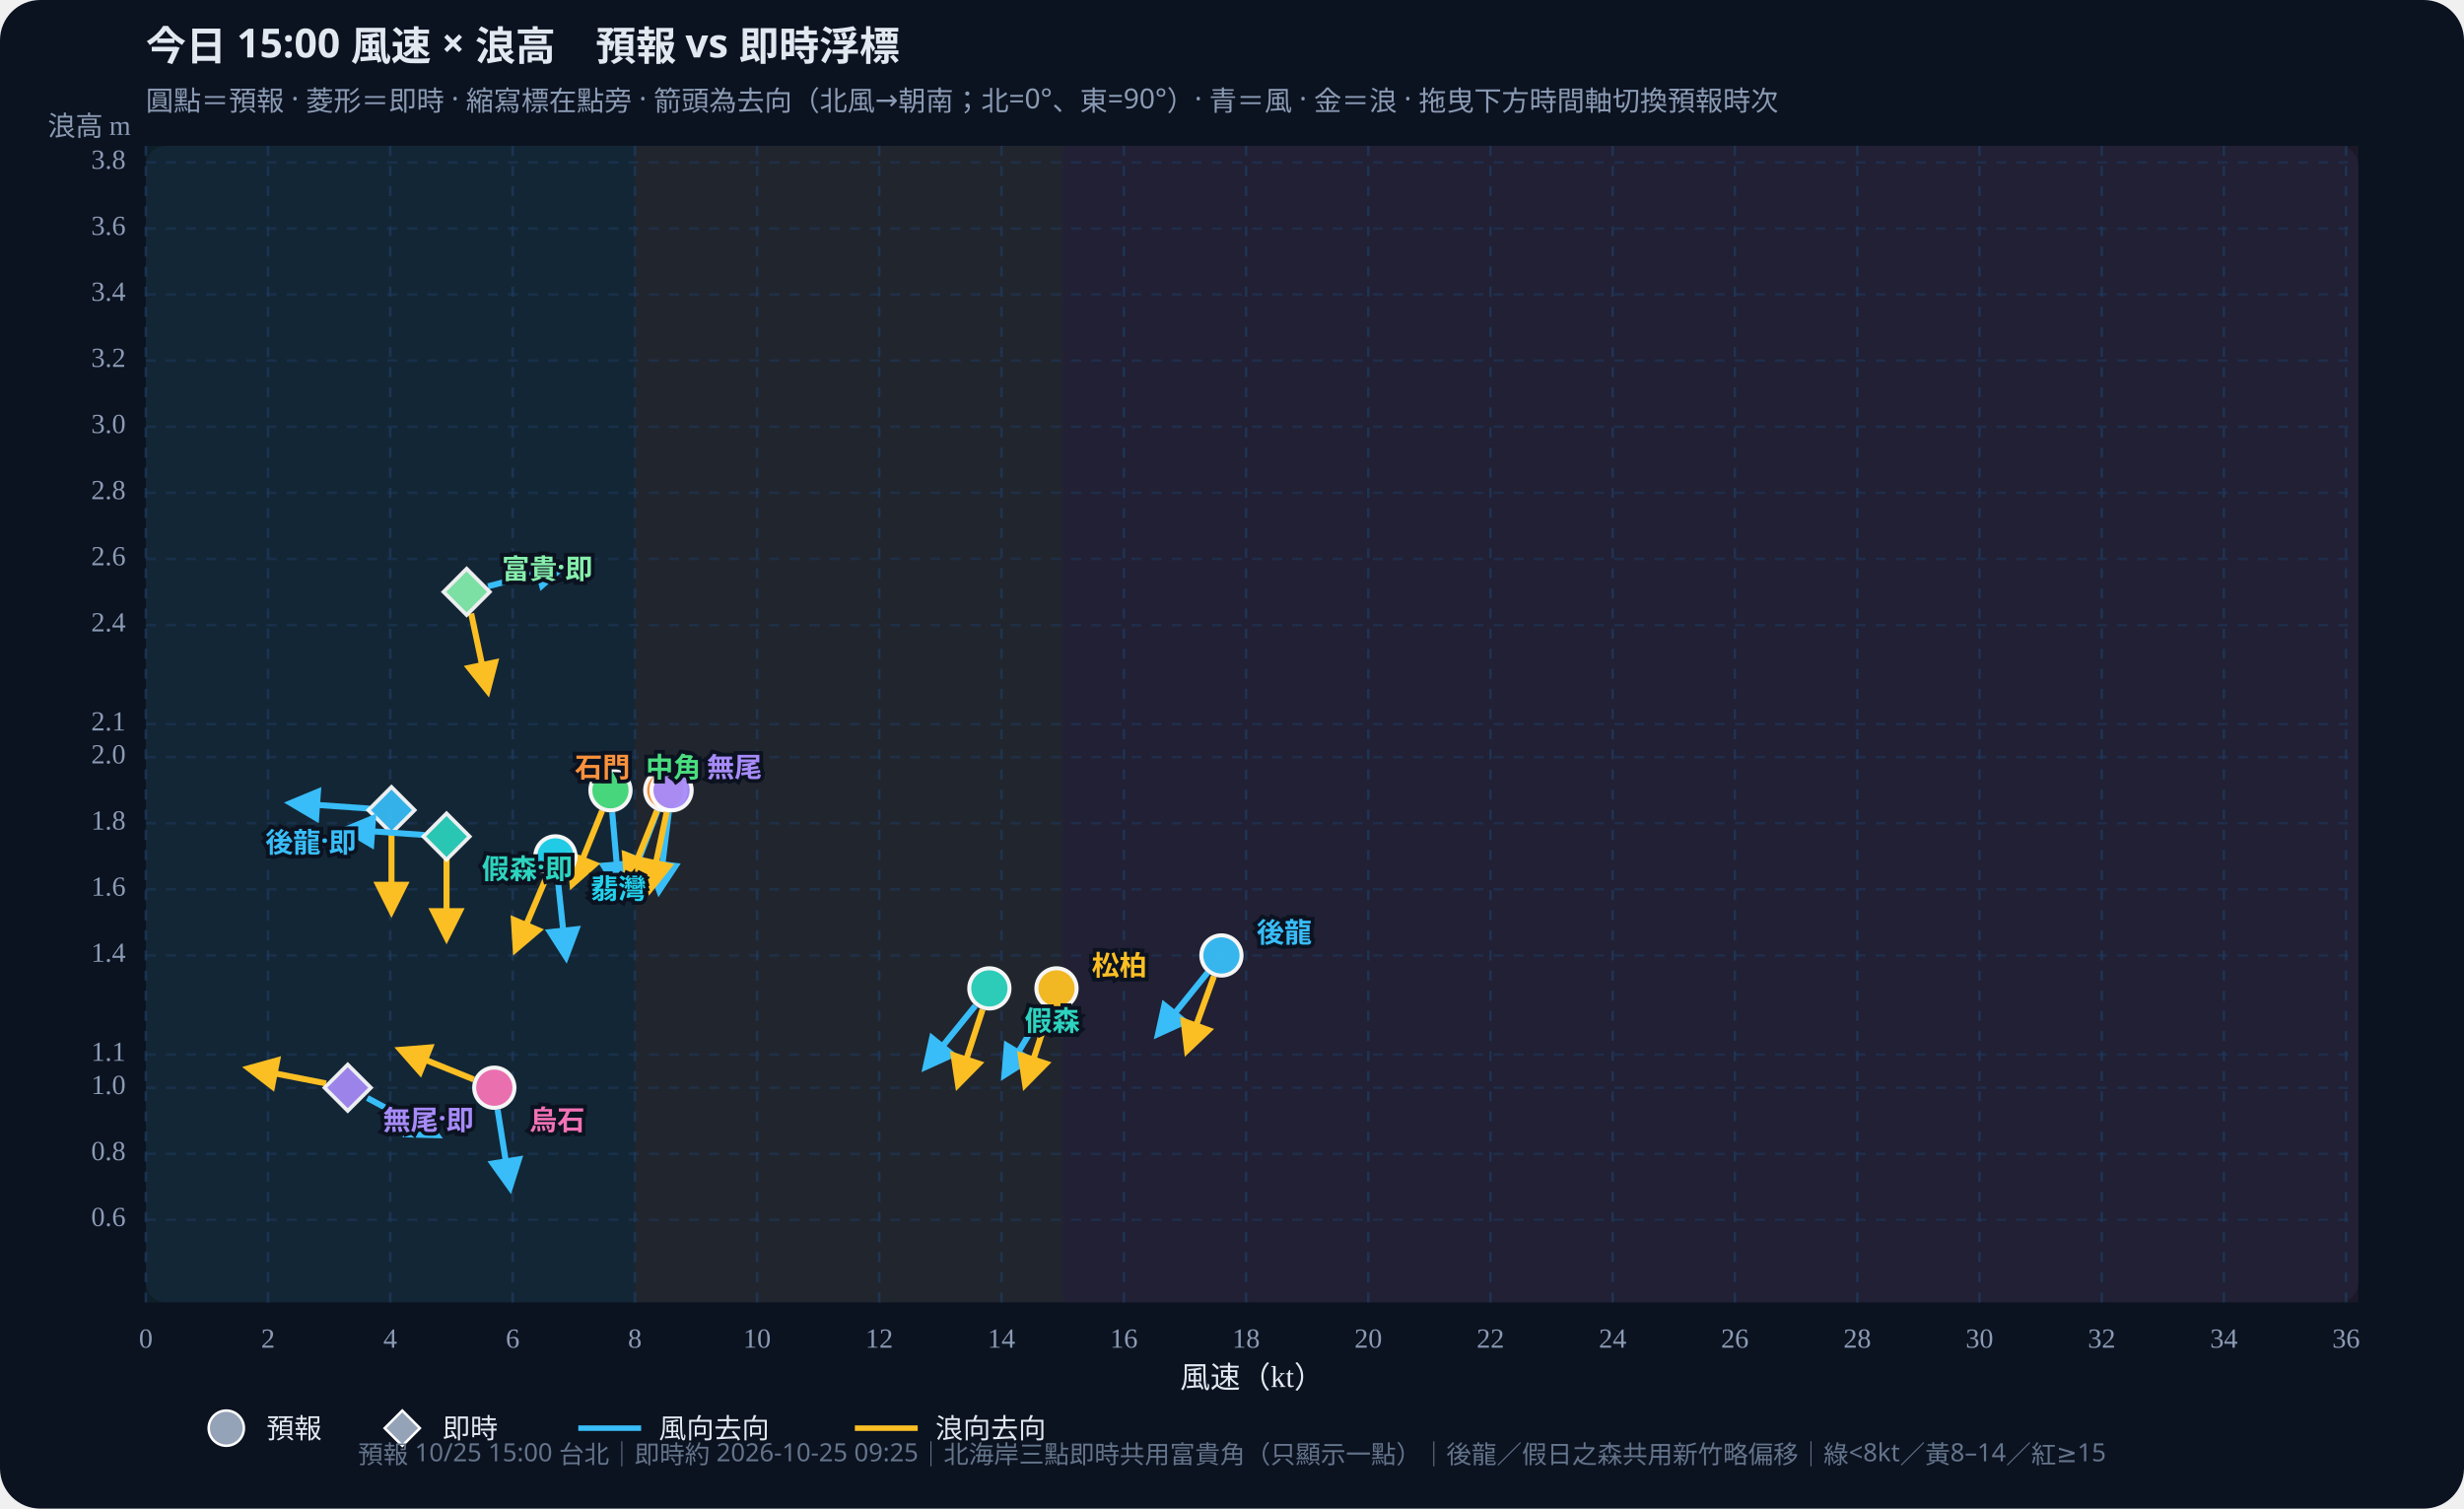
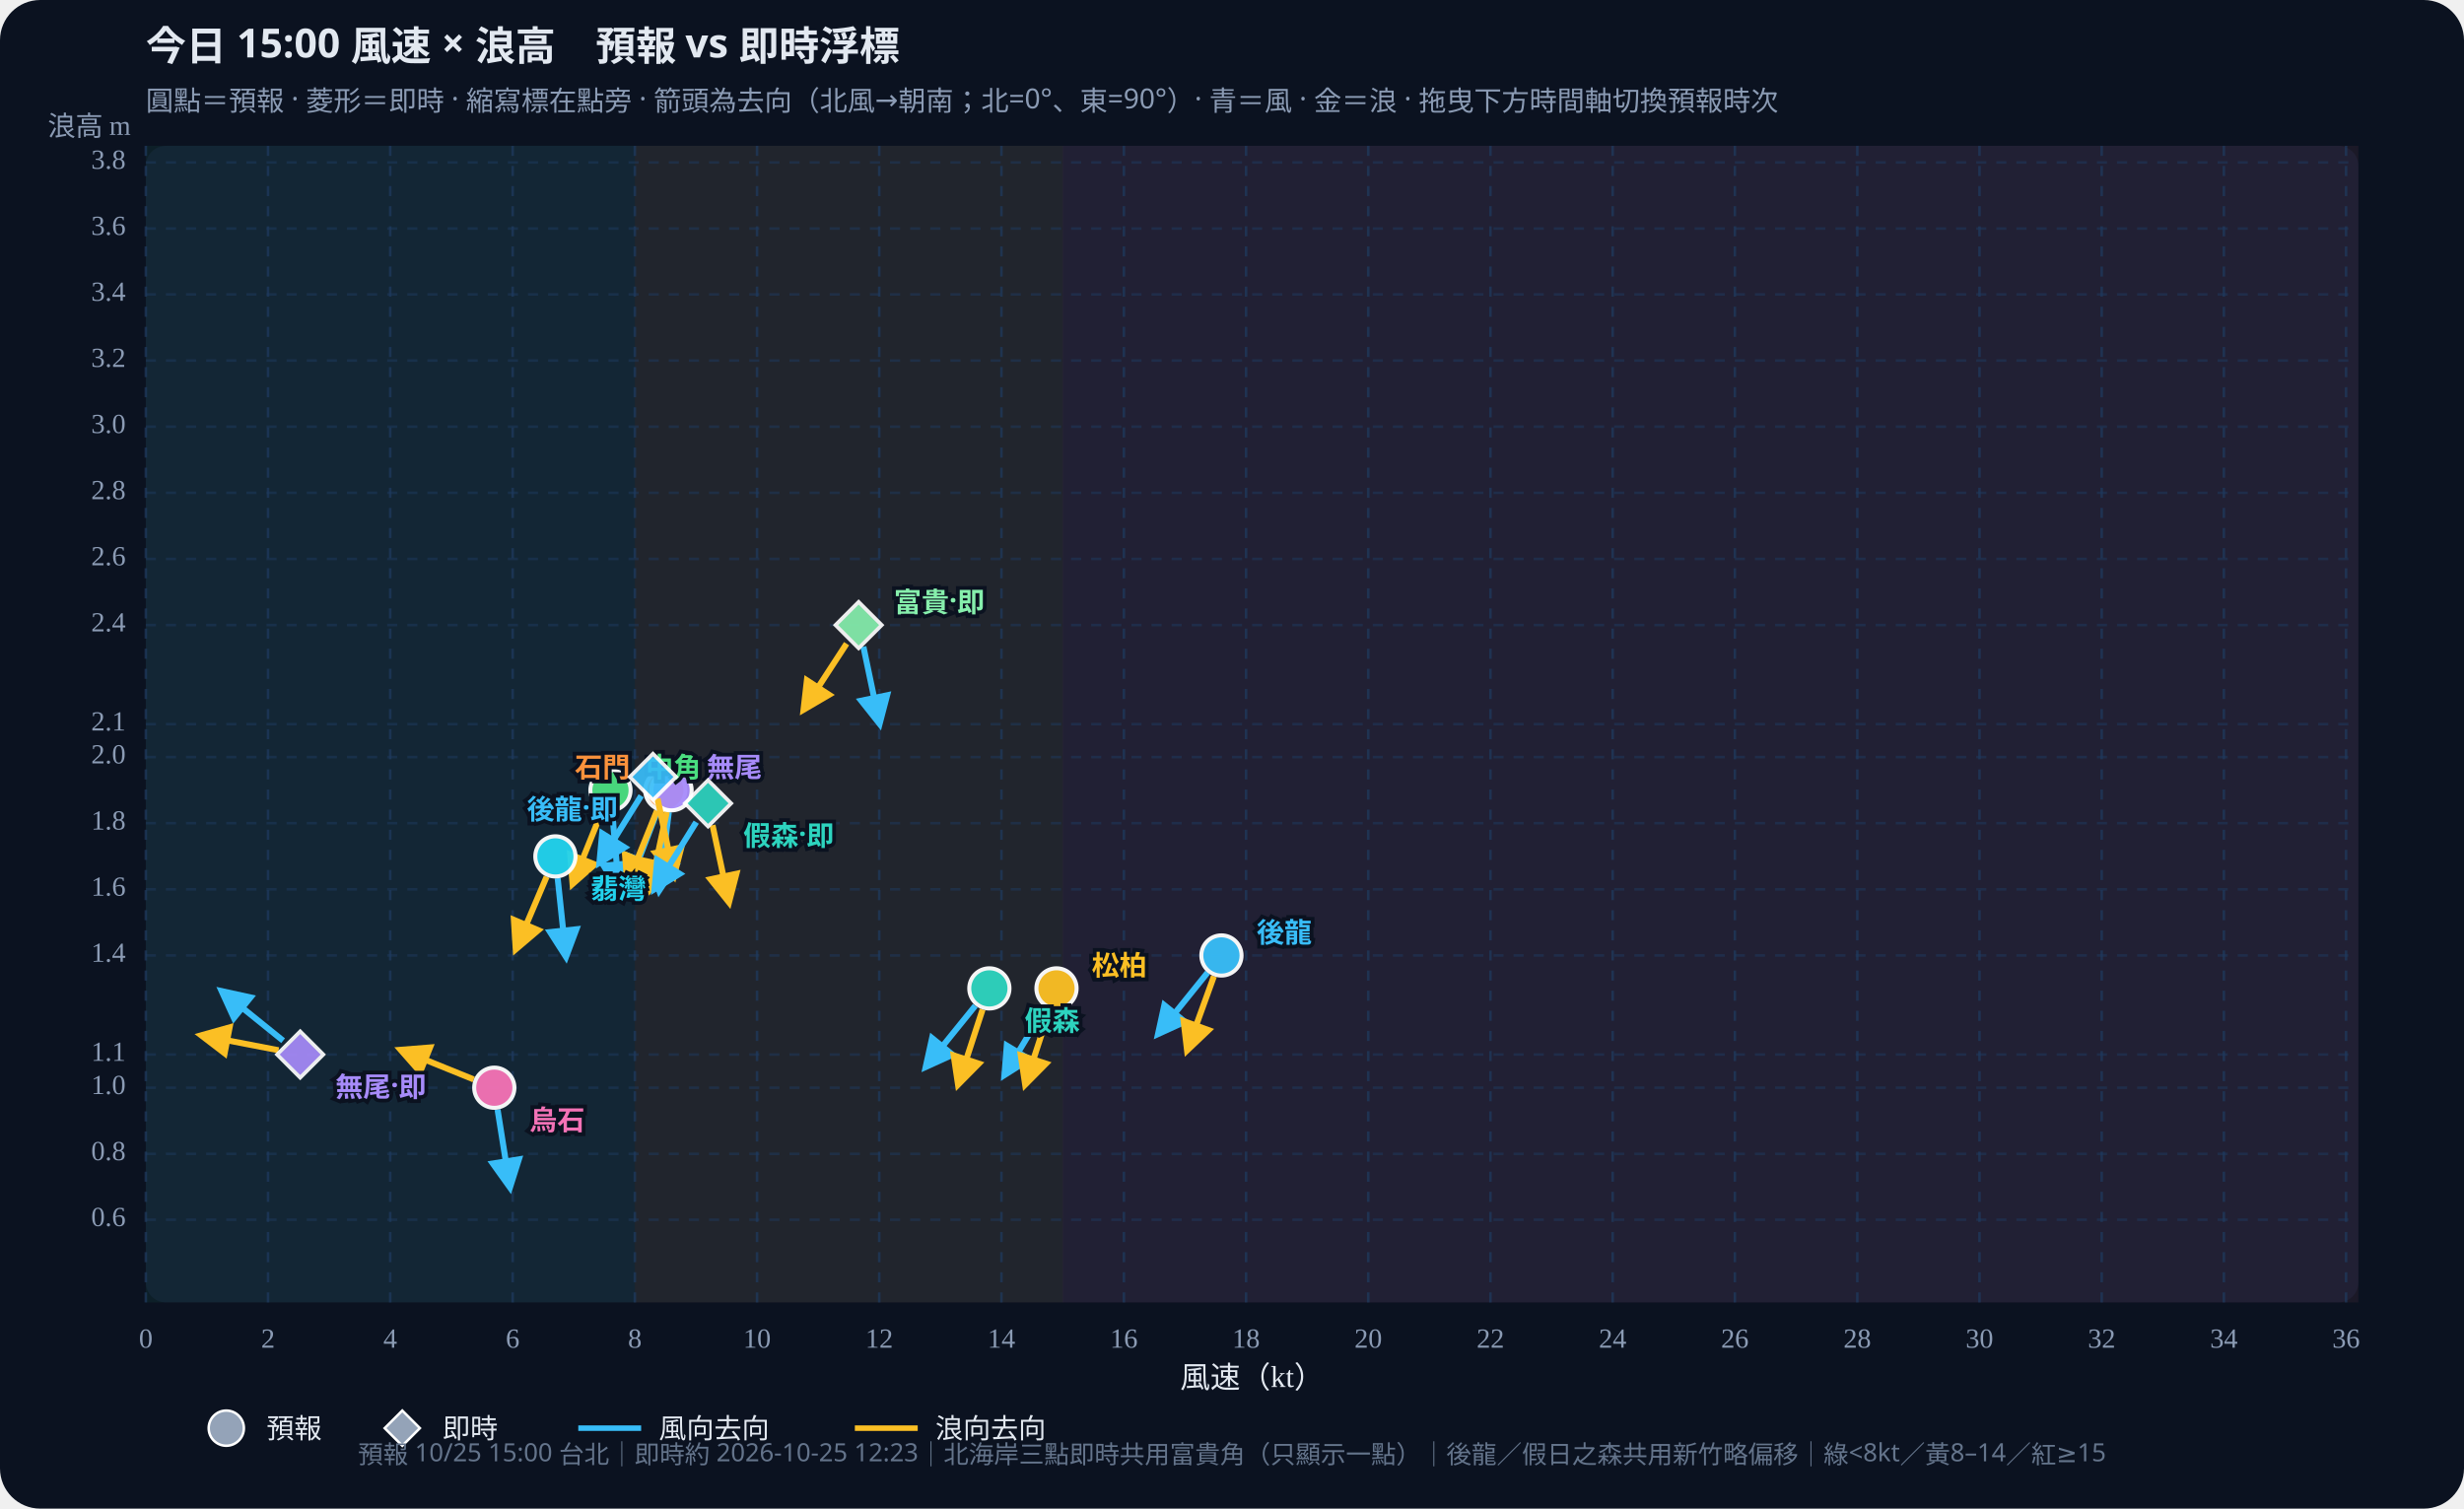
<svg xmlns="http://www.w3.org/2000/svg" id="wws-svg" viewBox="0 0 980 600" role="img" aria-label="風速與浪高散佈圖，可拖曳時間軸切換預報時次" style="width:100%;height:auto;display:block">
  <rect width="980" height="600" fill="#0b1220" rx="16" />
  <rect x="58" y="58" width="880" height="460" fill="#111a2e" rx="8" />
  <rect x="58.0" y="58" width="194.5" height="460" fill="#34d399" opacity="0.07" />
  <rect x="252.5" y="58" width="170.2" height="460" fill="#fbbf24" opacity="0.07" />
  <rect x="422.6" y="58" width="515.4" height="460" fill="#fb7185" opacity="0.07" />
  <defs>
    <marker id="arrow-38bdf8" viewBox="0 0 10 10" refX="8" refY="5" markerWidth="6" markerHeight="6" orient="auto-start-reverse">
      <path d="M0,0 L10,5 L0,10 z" fill="#38bdf8" />
    </marker>
    <marker id="arrow-fbbf24" viewBox="0 0 10 10" refX="8" refY="5" markerWidth="6" markerHeight="6" orient="auto-start-reverse">
      <path d="M0,0 L10,5 L0,10 z" fill="#fbbf24" />
    </marker>
  </defs>
  <text id="wws-title" x="58" y="24" fill="#e2e8f0" font-size="16" font-weight="700" font-family="Noto Sans TC,system-ui,sans-serif">今日 15:00 風速 × 浪高　預報 vs 即時浮標</text>
  <text x="58" y="44" fill="#8b9bb4" font-size="11" font-family="Noto Sans TC,system-ui,sans-serif">圓點＝預報 · 菱形＝即時 · 縮寫標在點旁 · 箭頭為去向（北風→朝南；北=0°、東=90°）· 青＝風 · 金＝浪 · 拖曳下方時間軸切換預報時次</text>
  <line x1="58.0" y1="58" x2="58.0" y2="518" stroke="#1e3a5f" stroke-dasharray="4 4" opacity="0.7" />
  <text x="58.0" y="536" text-anchor="middle" fill="#8b9bb4" font-size="11">0</text>
  <line x1="106.6" y1="58" x2="106.6" y2="518" stroke="#1e3a5f" stroke-dasharray="4 4" opacity="0.7" />
  <text x="106.6" y="536" text-anchor="middle" fill="#8b9bb4" font-size="11">2</text>
  <line x1="155.2" y1="58" x2="155.2" y2="518" stroke="#1e3a5f" stroke-dasharray="4 4" opacity="0.7" />
  <text x="155.2" y="536" text-anchor="middle" fill="#8b9bb4" font-size="11">4</text>
  <line x1="203.9" y1="58" x2="203.9" y2="518" stroke="#1e3a5f" stroke-dasharray="4 4" opacity="0.7" />
  <text x="203.9" y="536" text-anchor="middle" fill="#8b9bb4" font-size="11">6</text>
  <line x1="252.5" y1="58" x2="252.5" y2="518" stroke="#1e3a5f" stroke-dasharray="4 4" opacity="0.7" />
  <text x="252.5" y="536" text-anchor="middle" fill="#8b9bb4" font-size="11">8</text>
  <line x1="301.1" y1="58" x2="301.1" y2="518" stroke="#1e3a5f" stroke-dasharray="4 4" opacity="0.7" />
  <text x="301.1" y="536" text-anchor="middle" fill="#8b9bb4" font-size="11">10</text>
  <line x1="349.7" y1="58" x2="349.7" y2="518" stroke="#1e3a5f" stroke-dasharray="4 4" opacity="0.7" />
  <text x="349.7" y="536" text-anchor="middle" fill="#8b9bb4" font-size="11">12</text>
  <line x1="398.3" y1="58" x2="398.3" y2="518" stroke="#1e3a5f" stroke-dasharray="4 4" opacity="0.7" />
  <text x="398.3" y="536" text-anchor="middle" fill="#8b9bb4" font-size="11">14</text>
  <line x1="447.0" y1="58" x2="447.0" y2="518" stroke="#1e3a5f" stroke-dasharray="4 4" opacity="0.7" />
  <text x="447.0" y="536" text-anchor="middle" fill="#8b9bb4" font-size="11">16</text>
  <line x1="495.6" y1="58" x2="495.6" y2="518" stroke="#1e3a5f" stroke-dasharray="4 4" opacity="0.7" />
  <text x="495.6" y="536" text-anchor="middle" fill="#8b9bb4" font-size="11">18</text>
  <line x1="544.2" y1="58" x2="544.2" y2="518" stroke="#1e3a5f" stroke-dasharray="4 4" opacity="0.7" />
  <text x="544.2" y="536" text-anchor="middle" fill="#8b9bb4" font-size="11">20</text>
  <line x1="592.8" y1="58" x2="592.8" y2="518" stroke="#1e3a5f" stroke-dasharray="4 4" opacity="0.7" />
  <text x="592.8" y="536" text-anchor="middle" fill="#8b9bb4" font-size="11">22</text>
  <line x1="641.4" y1="58" x2="641.4" y2="518" stroke="#1e3a5f" stroke-dasharray="4 4" opacity="0.7" />
  <text x="641.4" y="536" text-anchor="middle" fill="#8b9bb4" font-size="11">24</text>
  <line x1="690.0" y1="58" x2="690.0" y2="518" stroke="#1e3a5f" stroke-dasharray="4 4" opacity="0.7" />
  <text x="690.0" y="536" text-anchor="middle" fill="#8b9bb4" font-size="11">26</text>
  <line x1="738.7" y1="58" x2="738.7" y2="518" stroke="#1e3a5f" stroke-dasharray="4 4" opacity="0.7" />
  <text x="738.7" y="536" text-anchor="middle" fill="#8b9bb4" font-size="11">28</text>
  <line x1="787.3" y1="58" x2="787.3" y2="518" stroke="#1e3a5f" stroke-dasharray="4 4" opacity="0.7" />
  <text x="787.3" y="536" text-anchor="middle" fill="#8b9bb4" font-size="11">30</text>
  <line x1="835.9" y1="58" x2="835.9" y2="518" stroke="#1e3a5f" stroke-dasharray="4 4" opacity="0.7" />
  <text x="835.9" y="536" text-anchor="middle" fill="#8b9bb4" font-size="11">32</text>
  <line x1="884.5" y1="58" x2="884.5" y2="518" stroke="#1e3a5f" stroke-dasharray="4 4" opacity="0.7" />
  <text x="884.5" y="536" text-anchor="middle" fill="#8b9bb4" font-size="11">34</text>
  <line x1="933.1" y1="58" x2="933.1" y2="518" stroke="#1e3a5f" stroke-dasharray="4 4" opacity="0.7" />
  <text x="933.1" y="536" text-anchor="middle" fill="#8b9bb4" font-size="11">36</text>
  <line x1="58" y1="485.1" x2="938" y2="485.1" stroke="#1e3a5f" stroke-dasharray="4 4" opacity="0.5" />
  <text x="50" y="485.1" text-anchor="end" dominant-baseline="middle" fill="#8b9bb4" font-size="11">0.6</text>
  <line x1="58" y1="458.9" x2="938" y2="458.9" stroke="#1e3a5f" stroke-dasharray="4 4" opacity="0.5" />
  <text x="50" y="458.9" text-anchor="end" dominant-baseline="middle" fill="#8b9bb4" font-size="11">0.8</text>
  <line x1="58" y1="432.6" x2="938" y2="432.6" stroke="#1e3a5f" stroke-dasharray="4 4" opacity="0.5" />
  <text x="50" y="432.6" text-anchor="end" dominant-baseline="middle" fill="#8b9bb4" font-size="11">1.0</text>
  <line x1="58" y1="419.4" x2="938" y2="419.4" stroke="#1e3a5f" stroke-dasharray="4 4" opacity="0.5" />
  <text x="50" y="419.4" text-anchor="end" dominant-baseline="middle" fill="#8b9bb4" font-size="11">1.1</text>
  <line x1="58" y1="380.0" x2="938" y2="380.0" stroke="#1e3a5f" stroke-dasharray="4 4" opacity="0.5" />
  <text x="50" y="380.0" text-anchor="end" dominant-baseline="middle" fill="#8b9bb4" font-size="11">1.4</text>
  <line x1="58" y1="353.7" x2="938" y2="353.7" stroke="#1e3a5f" stroke-dasharray="4 4" opacity="0.5" />
  <text x="50" y="353.7" text-anchor="end" dominant-baseline="middle" fill="#8b9bb4" font-size="11">1.6</text>
  <line x1="58" y1="327.4" x2="938" y2="327.4" stroke="#1e3a5f" stroke-dasharray="4 4" opacity="0.5" />
  <text x="50" y="327.4" text-anchor="end" dominant-baseline="middle" fill="#8b9bb4" font-size="11">1.8</text>
  <line x1="58" y1="301.1" x2="938" y2="301.1" stroke="#1e3a5f" stroke-dasharray="4 4" opacity="0.5" />
  <text x="50" y="301.1" text-anchor="end" dominant-baseline="middle" fill="#8b9bb4" font-size="11">2.0</text>
  <line x1="58" y1="288.0" x2="938" y2="288.0" stroke="#1e3a5f" stroke-dasharray="4 4" opacity="0.5" />
  <text x="50" y="288.0" text-anchor="end" dominant-baseline="middle" fill="#8b9bb4" font-size="11">2.1</text>
  <line x1="58" y1="248.6" x2="938" y2="248.6" stroke="#1e3a5f" stroke-dasharray="4 4" opacity="0.5" />
  <text x="50" y="248.6" text-anchor="end" dominant-baseline="middle" fill="#8b9bb4" font-size="11">2.4</text>
  <line x1="58" y1="222.3" x2="938" y2="222.3" stroke="#1e3a5f" stroke-dasharray="4 4" opacity="0.5" />
  <text x="50" y="222.3" text-anchor="end" dominant-baseline="middle" fill="#8b9bb4" font-size="11">2.6</text>
  <line x1="58" y1="196.0" x2="938" y2="196.0" stroke="#1e3a5f" stroke-dasharray="4 4" opacity="0.5" />
  <text x="50" y="196.0" text-anchor="end" dominant-baseline="middle" fill="#8b9bb4" font-size="11">2.8</text>
  <line x1="58" y1="169.7" x2="938" y2="169.7" stroke="#1e3a5f" stroke-dasharray="4 4" opacity="0.5" />
  <text x="50" y="169.7" text-anchor="end" dominant-baseline="middle" fill="#8b9bb4" font-size="11">3.0</text>
  <line x1="58" y1="143.4" x2="938" y2="143.4" stroke="#1e3a5f" stroke-dasharray="4 4" opacity="0.5" />
  <text x="50" y="143.4" text-anchor="end" dominant-baseline="middle" fill="#8b9bb4" font-size="11">3.2</text>
  <line x1="58" y1="117.1" x2="938" y2="117.1" stroke="#1e3a5f" stroke-dasharray="4 4" opacity="0.5" />
  <text x="50" y="117.1" text-anchor="end" dominant-baseline="middle" fill="#8b9bb4" font-size="11">3.4</text>
  <line x1="58" y1="90.9" x2="938" y2="90.9" stroke="#1e3a5f" stroke-dasharray="4 4" opacity="0.5" />
  <text x="50" y="90.9" text-anchor="end" dominant-baseline="middle" fill="#8b9bb4" font-size="11">3.6</text>
  <line x1="58" y1="64.6" x2="938" y2="64.6" stroke="#1e3a5f" stroke-dasharray="4 4" opacity="0.5" />
  <text x="50" y="64.6" text-anchor="end" dominant-baseline="middle" fill="#8b9bb4" font-size="11">3.8</text>
  <text x="498" y="552" text-anchor="middle" fill="#e2e8f0" font-size="12">風速（kt）</text>
  <text x="52" y="54" text-anchor="end" fill="#8b9bb4" font-size="11">浪高 m</text>
  <g id="wws-forecast-layer">
    <line x1="480.3" y1="386.8" x2="460.7" y2="411.1" stroke="#38bdf8" stroke-width="2.4" marker-end="url(#arrow-38bdf8)" />
    <line x1="482.8" y1="388.3" x2="472.2" y2="417.6" stroke="#fbbf24" stroke-width="2.4" marker-end="url(#arrow-fbbf24)" />
    <circle cx="485.8" cy="380.0" r="8.0" fill="#38bdf8" stroke="#fff" stroke-width="1.6" opacity="0.95" />
    <line x1="387.9" y1="400.0" x2="368.3" y2="424.2" stroke="#38bdf8" stroke-width="2.4" marker-end="url(#arrow-38bdf8)" />
    <line x1="390.8" y1="401.5" x2="381.1" y2="431.2" stroke="#fbbf24" stroke-width="2.4" marker-end="url(#arrow-fbbf24)" />
    <circle cx="393.5" cy="393.1" r="8.0" fill="#2dd4bf" stroke="#fff" stroke-width="1.6" opacity="0.95" />
    <line x1="415.7" y1="400.7" x2="399.6" y2="427.4" stroke="#38bdf8" stroke-width="2.4" marker-end="url(#arrow-38bdf8)" />
    <line x1="417.5" y1="401.5" x2="407.8" y2="431.2" stroke="#fbbf24" stroke-width="2.4" marker-end="url(#arrow-fbbf24)" />
    <circle cx="420.2" cy="393.1" r="8.0" fill="#fbbf24" stroke="#fff" stroke-width="1.6" opacity="0.95" />
    <line x1="243.5" y1="323.1" x2="246.2" y2="354.1" stroke="#38bdf8" stroke-width="2.4" marker-end="url(#arrow-38bdf8)" />
    <line x1="239.5" y1="322.4" x2="227.8" y2="351.4" stroke="#fbbf24" stroke-width="2.4" marker-end="url(#arrow-fbbf24)" />
    <circle cx="242.8" cy="314.3" r="8.0" fill="#4ade80" stroke="#fff" stroke-width="1.6" opacity="0.95" />
    <line x1="221.8" y1="349.3" x2="225.1" y2="380.4" stroke="#38bdf8" stroke-width="2.4" marker-end="url(#arrow-38bdf8)" />
    <line x1="217.4" y1="348.7" x2="205.2" y2="377.4" stroke="#fbbf24" stroke-width="2.4" marker-end="url(#arrow-fbbf24)" />
    <circle cx="220.9" cy="340.6" r="8.0" fill="#22d3ee" stroke="#fff" stroke-width="1.6" opacity="0.95" />
    <line x1="261.5" y1="322.5" x2="250.3" y2="351.6" stroke="#38bdf8" stroke-width="2.4" marker-end="url(#arrow-38bdf8)" />
    <line x1="261.3" y1="322.4" x2="249.6" y2="351.4" stroke="#fbbf24" stroke-width="2.4" marker-end="url(#arrow-fbbf24)" />
    <circle cx="264.6" cy="314.3" r="8.0" fill="#fb923c" stroke="#fff" stroke-width="1.6" opacity="0.95" />
    <line x1="266.0" y1="323.0" x2="262.2" y2="354.0" stroke="#38bdf8" stroke-width="2.4" marker-end="url(#arrow-38bdf8)" />
    <line x1="265.2" y1="322.9" x2="258.7" y2="353.4" stroke="#fbbf24" stroke-width="2.4" marker-end="url(#arrow-fbbf24)" />
    <circle cx="267.1" cy="314.3" r="8.0" fill="#a78bfa" stroke="#fff" stroke-width="1.6" opacity="0.95" />
    <line x1="197.9" y1="441.3" x2="202.8" y2="472.1" stroke="#38bdf8" stroke-width="2.4" marker-end="url(#arrow-38bdf8)" />
    <line x1="188.4" y1="429.3" x2="159.5" y2="417.6" stroke="#fbbf24" stroke-width="2.4" marker-end="url(#arrow-fbbf24)" />
    <circle cx="196.6" cy="432.6" r="8.0" fill="#f472b6" stroke="#fff" stroke-width="1.6" opacity="0.95" />
    <text x="499.8" y="370.0" text-anchor="start" dominant-baseline="central" fill="#38bdf8" font-size="11" font-weight="700" font-family="Noto Sans TC,system-ui,sans-serif" stroke="#0b1220" stroke-width="3" paint-order="stroke">後龍</text>
    <text x="407.5" y="405.1" text-anchor="start" dominant-baseline="central" fill="#2dd4bf" font-size="11" font-weight="700" font-family="Noto Sans TC,system-ui,sans-serif" stroke="#0b1220" stroke-width="3" paint-order="stroke">假森</text>
    <text x="434.2" y="383.1" text-anchor="start" dominant-baseline="central" fill="#fbbf24" font-size="11" font-weight="700" font-family="Noto Sans TC,system-ui,sans-serif" stroke="#0b1220" stroke-width="3" paint-order="stroke">松柏</text>
    <text x="256.8" y="304.3" text-anchor="start" dominant-baseline="central" fill="#4ade80" font-size="11" font-weight="700" font-family="Noto Sans TC,system-ui,sans-serif" stroke="#0b1220" stroke-width="3" paint-order="stroke">中角</text>
    <text x="234.9" y="352.6" text-anchor="start" dominant-baseline="central" fill="#22d3ee" font-size="11" font-weight="700" font-family="Noto Sans TC,system-ui,sans-serif" stroke="#0b1220" stroke-width="3" paint-order="stroke">翡灣</text>
    <text x="250.6" y="304.3" text-anchor="end" dominant-baseline="central" fill="#fb923c" font-size="11" font-weight="700" font-family="Noto Sans TC,system-ui,sans-serif" stroke="#0b1220" stroke-width="3" paint-order="stroke">石門</text>
    <text x="281.1" y="304.3" text-anchor="start" dominant-baseline="central" fill="#a78bfa" font-size="11" font-weight="700" font-family="Noto Sans TC,system-ui,sans-serif" stroke="#0b1220" stroke-width="3" paint-order="stroke">無尾</text>
    <text x="210.6" y="444.6" text-anchor="start" dominant-baseline="central" fill="#f472b6" font-size="11" font-weight="700" font-family="Noto Sans TC,system-ui,sans-serif" stroke="#0b1220" stroke-width="3" paint-order="stroke">烏石</text>
  </g>
  <g id="wws-live-layer">
-     <line x1="147.0" y1="321.6" x2="115.8" y2="319.4" stroke="#38bdf8" stroke-width="2.4" marker-end="url(#arrow-38bdf8)" />
-     <line x1="155.7" y1="331.0" x2="155.7" y2="362.2" stroke="#fbbf24" stroke-width="2.4" marker-end="url(#arrow-fbbf24)" />
-     <polygon points="155.7,313.0 164.9,322.2 155.7,331.4 146.5,322.2" fill="#38bdf8" stroke="#fff" stroke-width="1.5" opacity="0.92" />
-     <line x1="168.8" y1="332.1" x2="137.7" y2="329.9" stroke="#38bdf8" stroke-width="2.4" marker-end="url(#arrow-38bdf8)" />
-     <line x1="177.6" y1="341.5" x2="177.6" y2="372.7" stroke="#fbbf24" stroke-width="2.4" marker-end="url(#arrow-fbbf24)" />
-     <polygon points="177.6,323.5 186.8,332.7 177.6,341.9 168.4,332.7" fill="#2dd4bf" stroke="#fff" stroke-width="1.5" opacity="0.92" />
-     <line x1="194.1" y1="233.2" x2="224.2" y2="225.1" stroke="#38bdf8" stroke-width="2.4" marker-end="url(#arrow-38bdf8)" />
-     <line x1="187.4" y1="244.0" x2="193.9" y2="274.6" stroke="#fbbf24" stroke-width="2.4" marker-end="url(#arrow-fbbf24)" />
-     <polygon points="185.6,226.2 194.8,235.4 185.6,244.6 176.4,235.4" fill="#86efac" stroke="#fff" stroke-width="1.5" opacity="0.92" />
-     <line x1="146.1" y1="436.7" x2="173.6" y2="451.4" stroke="#38bdf8" stroke-width="2.4" marker-end="url(#arrow-38bdf8)" />
-     <line x1="129.7" y1="430.9" x2="99.1" y2="424.9" stroke="#fbbf24" stroke-width="2.4" marker-end="url(#arrow-fbbf24)" />
-     <polygon points="138.3,423.4 147.5,432.6 138.3,441.8 129.1,432.6" fill="#a78bfa" stroke="#fff" stroke-width="1.5" opacity="0.92" />
-     <text x="141.7" y="334.2" text-anchor="end" dominant-baseline="central" fill="#38bdf8" font-size="11" font-weight="700" font-family="Noto Sans TC,system-ui,sans-serif" stroke="#0b1220" stroke-width="3" paint-order="stroke">後龍·即</text>
-     <text x="191.6" y="344.7" text-anchor="start" dominant-baseline="central" fill="#2dd4bf" font-size="11" font-weight="700" font-family="Noto Sans TC,system-ui,sans-serif" stroke="#0b1220" stroke-width="3" paint-order="stroke">假森·即</text>
-     <text x="199.6" y="225.4" text-anchor="start" dominant-baseline="central" fill="#86efac" font-size="11" font-weight="700" font-family="Noto Sans TC,system-ui,sans-serif" stroke="#0b1220" stroke-width="3" paint-order="stroke">富貴·即</text>
-     <text x="152.3" y="444.6" text-anchor="start" dominant-baseline="central" fill="#a78bfa" font-size="11" font-weight="700" font-family="Noto Sans TC,system-ui,sans-serif" stroke="#0b1220" stroke-width="3" paint-order="stroke">無尾·即</text>
+     <line x1="255.0" y1="316.5" x2="238.5" y2="343.0" stroke="#38bdf8" stroke-width="2.4" marker-end="url(#arrow-38bdf8)" />
+     <line x1="261.5" y1="317.6" x2="268.0" y2="348.2" stroke="#fbbf24" stroke-width="2.4" marker-end="url(#arrow-fbbf24)" />
+     <polygon points="259.7,299.8 268.9,309.0 259.7,318.2 250.5,309.0" fill="#38bdf8" stroke="#fff" stroke-width="1.5" opacity="0.92" />
+     <line x1="276.9" y1="327.0" x2="260.4" y2="353.5" stroke="#38bdf8" stroke-width="2.4" marker-end="url(#arrow-38bdf8)" />
+     <line x1="283.4" y1="328.2" x2="289.9" y2="358.7" stroke="#fbbf24" stroke-width="2.4" marker-end="url(#arrow-fbbf24)" />
+     <polygon points="281.6,310.3 290.8,319.5 281.6,328.7 272.4,319.5" fill="#2dd4bf" stroke="#fff" stroke-width="1.5" opacity="0.92" />
+     <line x1="343.4" y1="257.2" x2="349.8" y2="287.7" stroke="#38bdf8" stroke-width="2.4" marker-end="url(#arrow-38bdf8)" />
+     <line x1="336.7" y1="256.0" x2="319.7" y2="282.1" stroke="#fbbf24" stroke-width="2.4" marker-end="url(#arrow-fbbf24)" />
+     <polygon points="341.5,239.4 350.7,248.6 341.5,257.8 332.3,248.6" fill="#86efac" stroke="#fff" stroke-width="1.5" opacity="0.92" />
+     <line x1="112.6" y1="413.9" x2="88.3" y2="394.3" stroke="#38bdf8" stroke-width="2.4" marker-end="url(#arrow-38bdf8)" />
+     <line x1="110.8" y1="417.7" x2="80.2" y2="411.8" stroke="#fbbf24" stroke-width="2.4" marker-end="url(#arrow-fbbf24)" />
+     <polygon points="119.4,410.2 128.6,419.4 119.4,428.6 110.2,419.4" fill="#a78bfa" stroke="#fff" stroke-width="1.5" opacity="0.92" />
+     <text x="245.7" y="321.0" text-anchor="end" dominant-baseline="central" fill="#38bdf8" font-size="11" font-weight="700" font-family="Noto Sans TC,system-ui,sans-serif" stroke="#0b1220" stroke-width="3" paint-order="stroke">後龍·即</text>
+     <text x="295.6" y="331.5" text-anchor="start" dominant-baseline="central" fill="#2dd4bf" font-size="11" font-weight="700" font-family="Noto Sans TC,system-ui,sans-serif" stroke="#0b1220" stroke-width="3" paint-order="stroke">假森·即</text>
+     <text x="355.5" y="238.6" text-anchor="start" dominant-baseline="central" fill="#86efac" font-size="11" font-weight="700" font-family="Noto Sans TC,system-ui,sans-serif" stroke="#0b1220" stroke-width="3" paint-order="stroke">富貴·即</text>
+     <text x="133.4" y="431.4" text-anchor="start" dominant-baseline="central" fill="#a78bfa" font-size="11" font-weight="700" font-family="Noto Sans TC,system-ui,sans-serif" stroke="#0b1220" stroke-width="3" paint-order="stroke">無尾·即</text>
  </g>
  <circle cx="90" cy="568" r="7" fill="#94a3b8" stroke="#fff" />
  <text x="106" y="572" fill="#e2e8f0" font-size="11" font-family="Noto Sans TC,system-ui,sans-serif">預報</text>
  <polygon points="160,561 167,568 160,575 153,568" fill="#94a3b8" stroke="#fff" />
  <text x="176" y="572" fill="#e2e8f0" font-size="11" font-family="Noto Sans TC,system-ui,sans-serif">即時</text>
  <line x1="230" y1="568" x2="255" y2="568" stroke="#38bdf8" stroke-width="2.2" />
  <text x="262" y="572" fill="#e2e8f0" font-size="11" font-family="Noto Sans TC,system-ui,sans-serif">風向去向</text>
  <line x1="340" y1="568" x2="365" y2="568" stroke="#fbbf24" stroke-width="2.2" />
  <text x="372" y="572" fill="#e2e8f0" font-size="11" font-family="Noto Sans TC,system-ui,sans-serif">浪向去向</text>
-   <text id="wws-foot" x="490" y="582" text-anchor="middle" fill="#64748b" font-size="10" font-family="Noto Sans TC,system-ui,sans-serif">預報 10/25 15:00 台北｜即時約 2026-10-25 09:25｜北海岸三點即時共用富貴角（只顯示一點）｜後龍／假日之森共用新竹略偏移｜綠&lt;8kt／黃8–14／紅≥15</text>
+   <text id="wws-foot" x="490" y="582" text-anchor="middle" fill="#64748b" font-size="10" font-family="Noto Sans TC,system-ui,sans-serif">預報 10/25 15:00 台北｜即時約 2026-10-25 12:23｜北海岸三點即時共用富貴角（只顯示一點）｜後龍／假日之森共用新竹略偏移｜綠&lt;8kt／黃8–14／紅≥15</text>
</svg>
